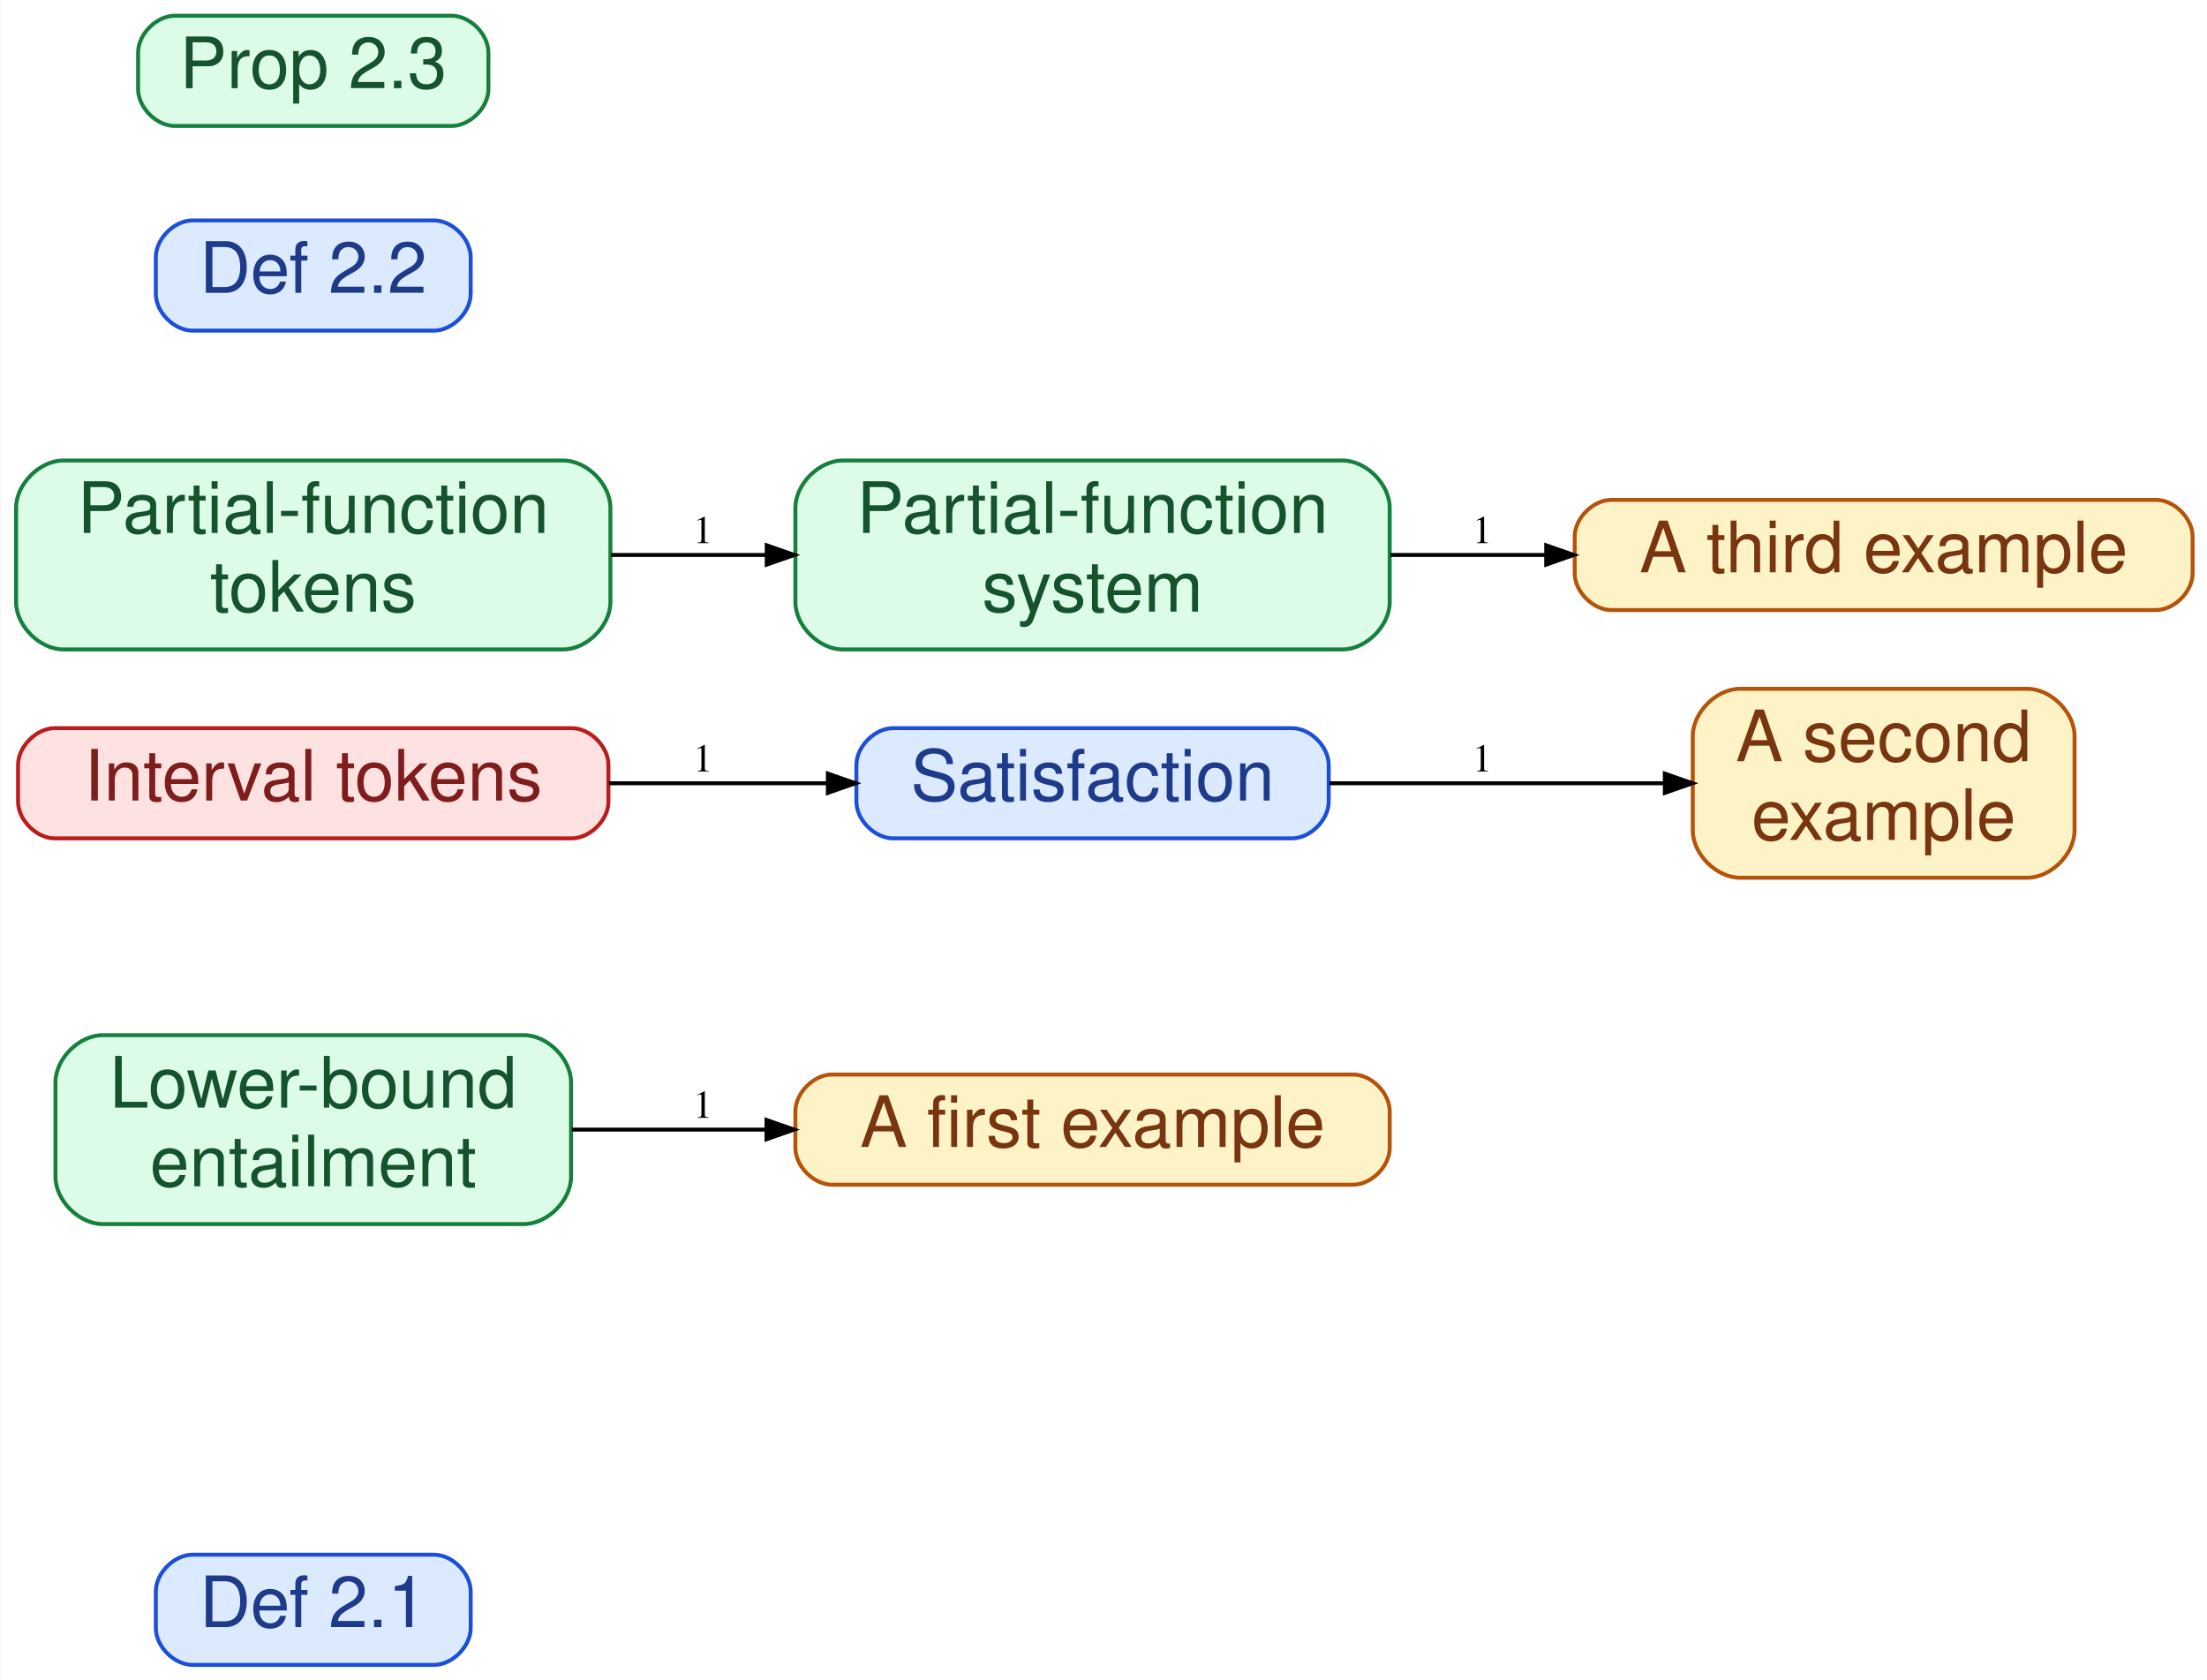
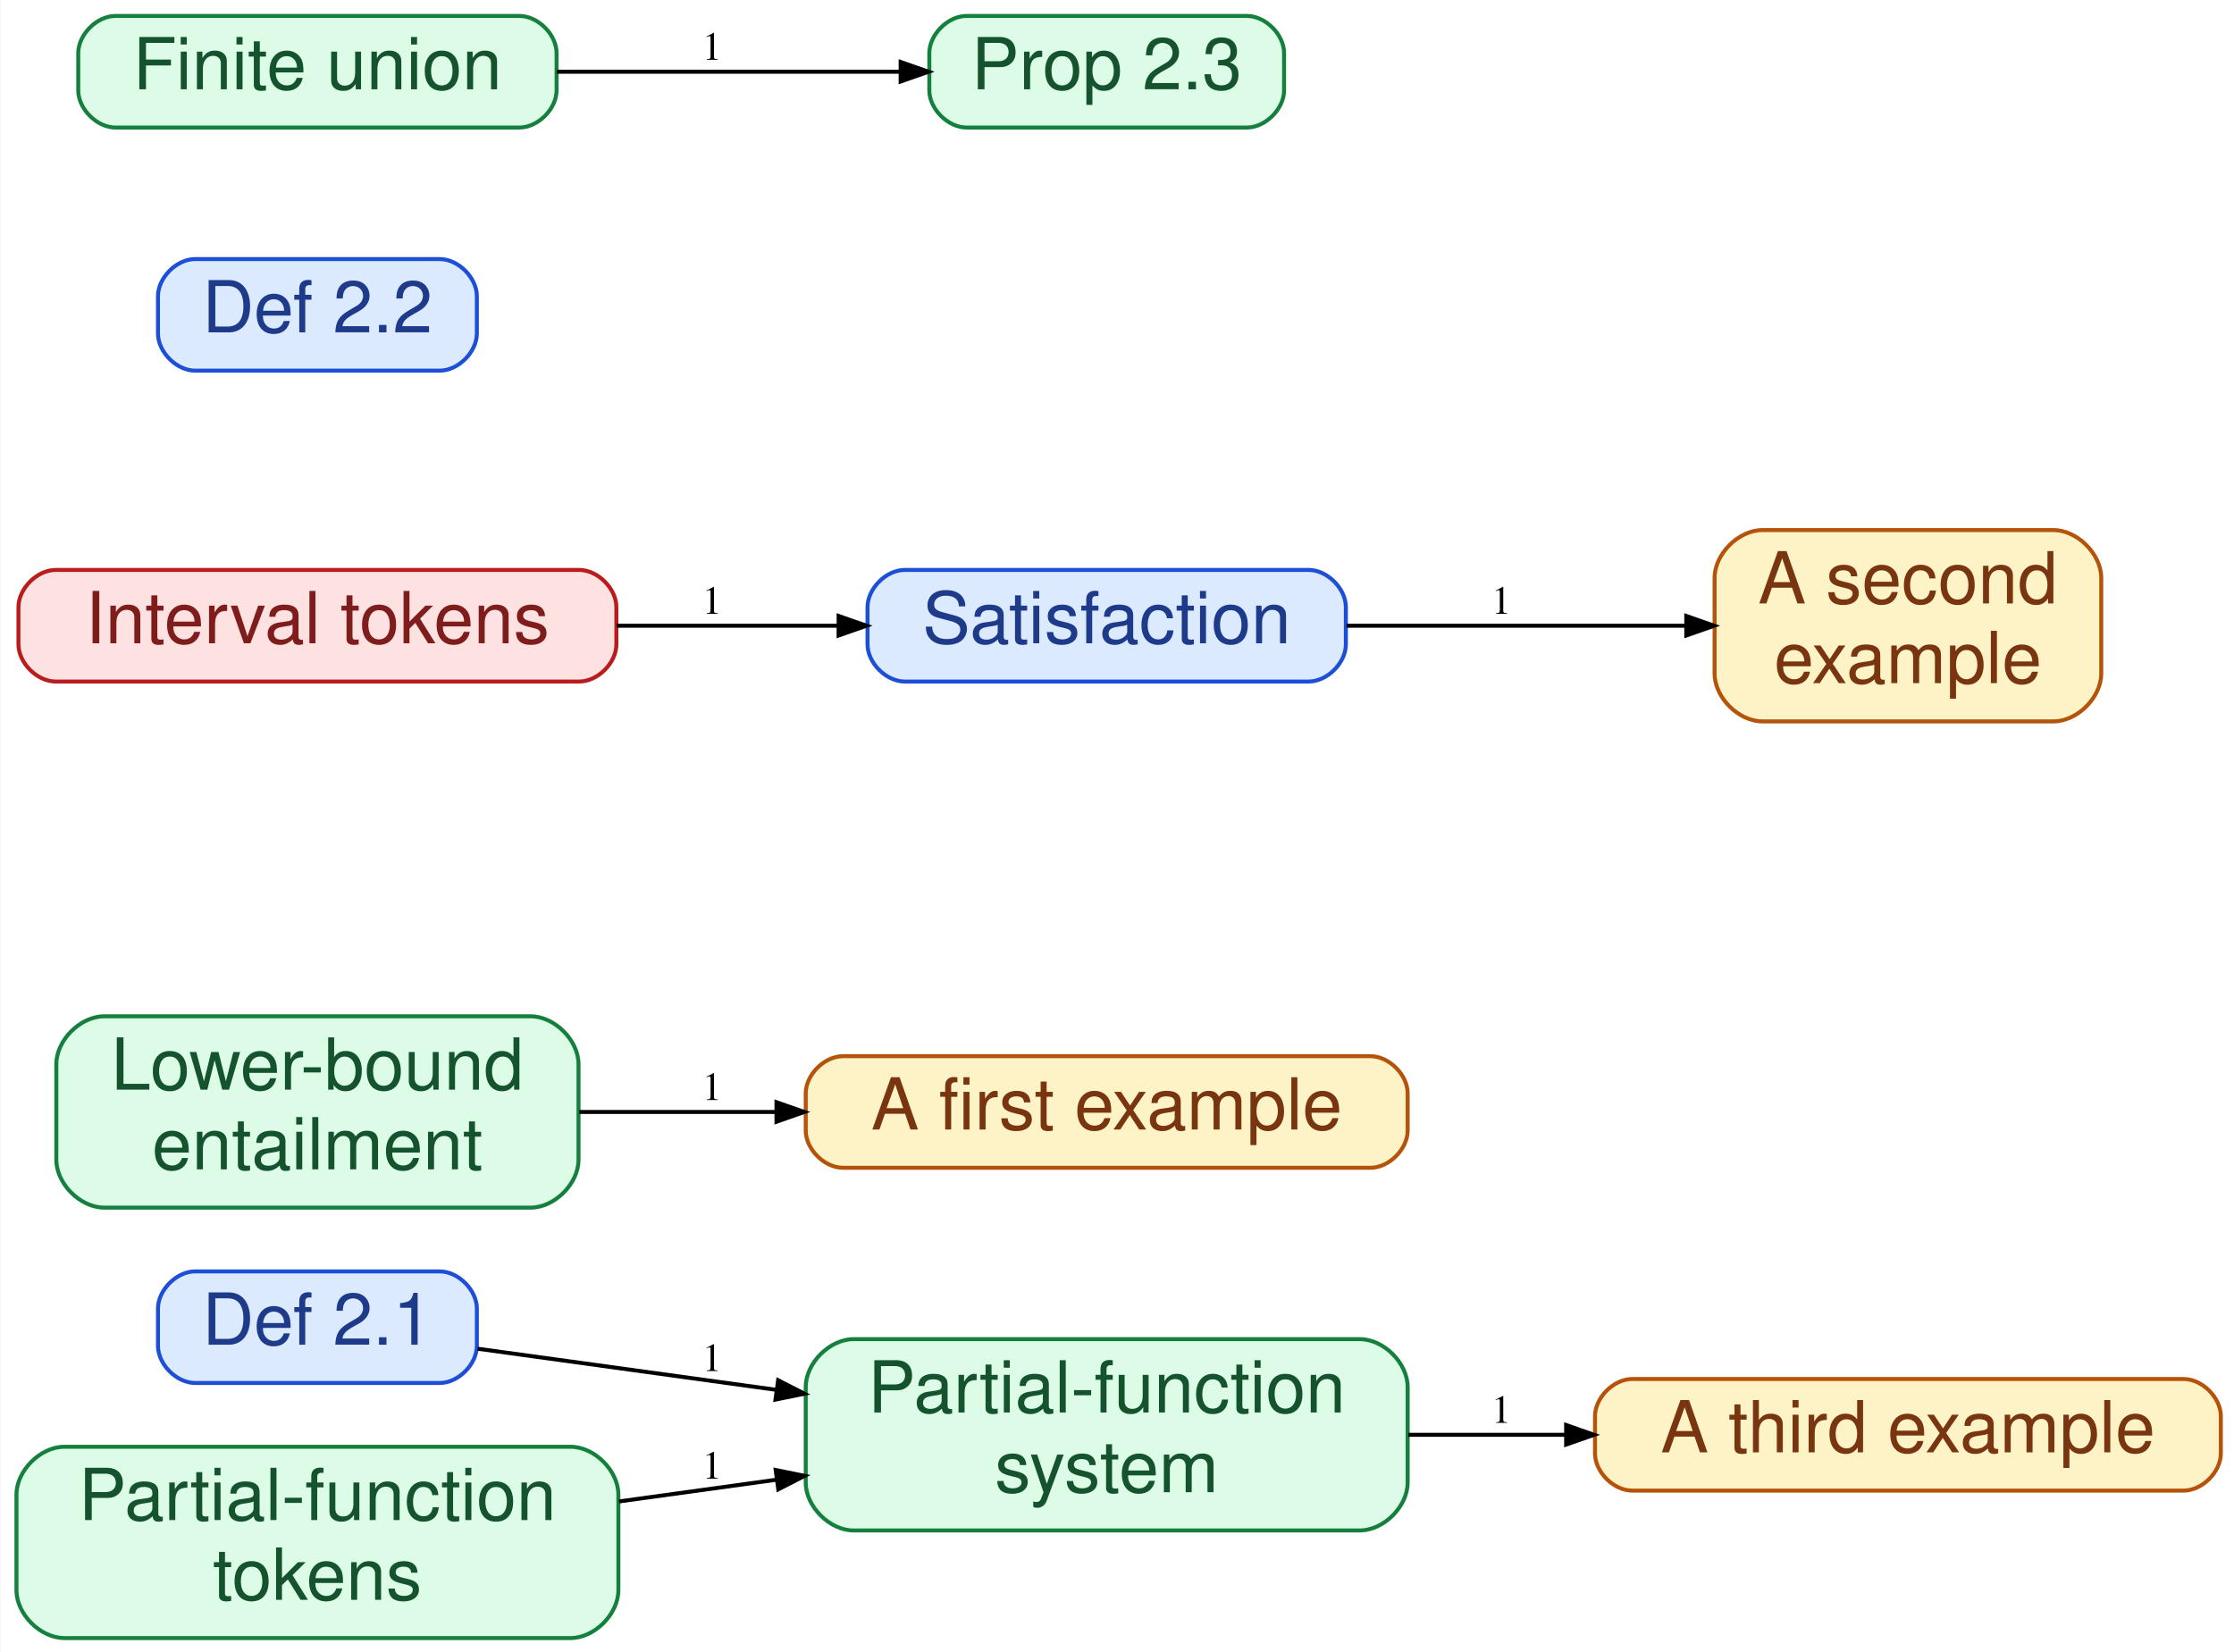
- <svg xmlns="http://www.w3.org/2000/svg" width="757pt" height="576pt" viewBox="0.00 0.00 756.76 576.00">
-   <g id="graph0" class="graph" transform="scale(1.35 1.35) rotate(0) translate(4 423)">
-     <polygon fill="white" stroke="transparent" points="-4,4 -4,-423 557,-423 557,4 -4,4" />
+ <svg xmlns="http://www.w3.org/2000/svg" width="779pt" height="576pt" viewBox="0.00 0.00 778.64 576.00">
+   <g id="graph0" class="graph" transform="scale(1.39 1.39) rotate(0) translate(4 411)">
+     <polygon fill="white" stroke="transparent" points="-4,4 -4,-411 557,-411 557,4 -4,4" />
    <g id="node1" class="node">
-       <path fill="#dbeafe" stroke="#1d4ed8" d="M106.17,-28C106.17,-28 44.83,-28 44.83,-28 40.17,-28 35.5,-23.33 35.5,-18.67 35.5,-18.67 35.5,-9.33 35.5,-9.33 35.5,-4.67 40.17,0 44.83,0 44.83,0 106.17,0 106.17,0 110.83,0 115.5,-4.67 115.5,-9.33 115.5,-9.33 115.5,-18.67 115.5,-18.67 115.5,-23.33 110.83,-28 106.17,-28" />
-       <text text-anchor="middle" x="75.5" y="-9.6" font-family="Helvetica,sans-Serif" font-size="18.00" fill="#1e3a8a">Def 2.1</text>
+       <path fill="#dbeafe" stroke="#1d4ed8" d="M106.17,-92C106.17,-92 44.83,-92 44.83,-92 40.17,-92 35.5,-87.33 35.5,-82.67 35.5,-82.67 35.5,-73.33 35.5,-73.33 35.5,-68.67 40.17,-64 44.83,-64 44.83,-64 106.17,-64 106.17,-64 110.83,-64 115.5,-68.67 115.5,-73.33 115.5,-73.33 115.5,-82.67 115.5,-82.67 115.5,-87.33 110.83,-92 106.17,-92" />
+       <text text-anchor="middle" x="75.5" y="-73.6" font-family="Helvetica,sans-Serif" font-size="18.00" fill="#1e3a8a">Def 2.1</text>
+     </g>
+     <g id="node8" class="node">
+       <path fill="#dcfce7" stroke="#15803d" d="M337,-75C337,-75 210,-75 210,-75 204,-75 198,-69 198,-63 198,-63 198,-39 198,-39 198,-33 204,-27 210,-27 210,-27 337,-27 337,-27 343,-27 349,-33 349,-39 349,-39 349,-63 349,-63 349,-69 343,-75 337,-75" />
+       <text text-anchor="middle" x="273.5" y="-56.6" font-family="Helvetica,sans-Serif" font-size="18.00" fill="#14532d">Partial-function</text>
+       <text text-anchor="middle" x="273.5" y="-36.6" font-family="Helvetica,sans-Serif" font-size="18.00" fill="#14532d">system</text>
+     </g>
+     <g id="edge1" class="edge">
+       <path fill="none" stroke="black" d="M115.69,-72.6C137.14,-69.65 164.54,-65.87 190.42,-62.31" />
+       <polygon fill="black" stroke="black" points="191.08,-64.69 197.68,-61.31 190.41,-59.84 191.08,-64.69" />
+       <text text-anchor="middle" x="174.5" y="-67" font-family="Times,serif" font-size="10.00">1</text>
    </g>
    <g id="node2" class="node">
-       <path fill="#dcfce7" stroke="#15803d" d="M129,-160C129,-160 22,-160 22,-160 16,-160 10,-154 10,-148 10,-148 10,-124 10,-124 10,-118 16,-112 22,-112 22,-112 129,-112 129,-112 135,-112 141,-118 141,-124 141,-124 141,-148 141,-148 141,-154 135,-160 129,-160" />
-       <text text-anchor="middle" x="75.5" y="-141.6" font-family="Helvetica,sans-Serif" font-size="18.00" fill="#14532d">Lower-bound</text>
-       <text text-anchor="middle" x="75.5" y="-121.6" font-family="Helvetica,sans-Serif" font-size="18.00" fill="#14532d">entailment</text>
+       <path fill="#dcfce7" stroke="#15803d" d="M129,-156C129,-156 22,-156 22,-156 16,-156 10,-150 10,-144 10,-144 10,-120 10,-120 10,-114 16,-108 22,-108 22,-108 129,-108 129,-108 135,-108 141,-114 141,-120 141,-120 141,-144 141,-144 141,-150 135,-156 129,-156" />
+       <text text-anchor="middle" x="75.5" y="-137.6" font-family="Helvetica,sans-Serif" font-size="18.00" fill="#14532d">Lower-bound</text>
+       <text text-anchor="middle" x="75.5" y="-117.6" font-family="Helvetica,sans-Serif" font-size="18.00" fill="#14532d">entailment</text>
    </g>
    <g id="node3" class="node">
-       <path fill="#fef3c7" stroke="#b45309" d="M339.67,-150C339.67,-150 207.33,-150 207.33,-150 202.67,-150 198,-145.33 198,-140.67 198,-140.67 198,-131.33 198,-131.33 198,-126.67 202.67,-122 207.33,-122 207.33,-122 339.67,-122 339.67,-122 344.33,-122 349,-126.67 349,-131.33 349,-131.33 349,-140.67 349,-140.67 349,-145.33 344.33,-150 339.67,-150" />
-       <text text-anchor="middle" x="273.5" y="-131.6" font-family="Helvetica,sans-Serif" font-size="18.00" fill="#78350f">A first example</text>
+       <path fill="#fef3c7" stroke="#b45309" d="M339.67,-146C339.67,-146 207.33,-146 207.33,-146 202.67,-146 198,-141.33 198,-136.67 198,-136.67 198,-127.33 198,-127.33 198,-122.67 202.67,-118 207.33,-118 207.33,-118 339.67,-118 339.67,-118 344.33,-118 349,-122.67 349,-127.33 349,-127.33 349,-136.67 349,-136.67 349,-141.33 344.33,-146 339.67,-146" />
+       <text text-anchor="middle" x="273.5" y="-127.6" font-family="Helvetica,sans-Serif" font-size="18.00" fill="#78350f">A first example</text>
    </g>
-     <g id="edge1" class="edge">
-       <path fill="none" stroke="black" d="M141.22,-136C157.03,-136 174.14,-136 190.63,-136" />
-       <polygon fill="black" stroke="black" points="190.66,-138.45 197.66,-136 190.66,-133.55 190.66,-138.45" />
-       <text text-anchor="middle" x="174.5" y="-139" font-family="Times,serif" font-size="10.00">1</text>
+     <g id="edge3" class="edge">
+       <path fill="none" stroke="black" d="M141.22,-132C157.03,-132 174.14,-132 190.63,-132" />
+       <polygon fill="black" stroke="black" points="190.66,-134.45 197.66,-132 190.66,-129.55 190.66,-134.45" />
+       <text text-anchor="middle" x="174.5" y="-135" font-family="Times,serif" font-size="10.00">1</text>
    </g>
    <g id="node4" class="node">
-       <path fill="#fee2e2" stroke="#b91c1c" d="M141.17,-238C141.17,-238 9.83,-238 9.83,-238 5.17,-238 0.5,-233.33 0.5,-228.67 0.5,-228.67 0.5,-219.33 0.5,-219.33 0.5,-214.67 5.17,-210 9.83,-210 9.83,-210 141.17,-210 141.17,-210 145.83,-210 150.5,-214.67 150.5,-219.33 150.5,-219.33 150.5,-228.67 150.5,-228.67 150.5,-233.33 145.83,-238 141.17,-238" />
-       <text text-anchor="middle" x="75.5" y="-219.6" font-family="Helvetica,sans-Serif" font-size="18.00" fill="#7f1d1d">Interval tokens</text>
+       <path fill="#fee2e2" stroke="#b91c1c" d="M141.17,-268C141.17,-268 9.83,-268 9.83,-268 5.17,-268 0.5,-263.33 0.5,-258.67 0.5,-258.67 0.5,-249.33 0.5,-249.33 0.5,-244.67 5.17,-240 9.83,-240 9.83,-240 141.17,-240 141.17,-240 145.83,-240 150.5,-244.67 150.5,-249.33 150.5,-249.33 150.5,-258.67 150.5,-258.67 150.5,-263.33 145.83,-268 141.17,-268" />
+       <text text-anchor="middle" x="75.5" y="-249.6" font-family="Helvetica,sans-Serif" font-size="18.00" fill="#7f1d1d">Interval tokens</text>
    </g>
    <g id="node5" class="node">
-       <path fill="#dbeafe" stroke="#1d4ed8" d="M324.17,-238C324.17,-238 222.83,-238 222.83,-238 218.17,-238 213.5,-233.33 213.5,-228.67 213.5,-228.67 213.5,-219.33 213.5,-219.33 213.5,-214.67 218.17,-210 222.83,-210 222.83,-210 324.17,-210 324.17,-210 328.83,-210 333.5,-214.67 333.5,-219.33 333.5,-219.33 333.5,-228.67 333.5,-228.67 333.5,-233.33 328.83,-238 324.17,-238" />
-       <text text-anchor="middle" x="273.5" y="-219.6" font-family="Helvetica,sans-Serif" font-size="18.00" fill="#1e3a8a">Satisfaction</text>
+       <path fill="#dbeafe" stroke="#1d4ed8" d="M324.17,-268C324.17,-268 222.83,-268 222.83,-268 218.17,-268 213.5,-263.33 213.5,-258.67 213.5,-258.67 213.5,-249.33 213.5,-249.33 213.5,-244.67 218.17,-240 222.83,-240 222.83,-240 324.17,-240 324.17,-240 328.83,-240 333.5,-244.67 333.5,-249.33 333.5,-249.33 333.5,-258.67 333.5,-258.67 333.5,-263.33 328.83,-268 324.17,-268" />
+       <text text-anchor="middle" x="273.5" y="-249.6" font-family="Helvetica,sans-Serif" font-size="18.00" fill="#1e3a8a">Satisfaction</text>
+     </g>
+     <g id="edge7" class="edge">
+       <path fill="none" stroke="black" d="M150.6,-254C168.88,-254 188.34,-254 206.22,-254" />
+       <polygon fill="black" stroke="black" points="206.25,-256.45 213.25,-254 206.25,-251.55 206.25,-256.45" />
+       <text text-anchor="middle" x="174.5" y="-257" font-family="Times,serif" font-size="10.00">1</text>
+     </g>
+     <g id="node6" class="node">
+       <path fill="#fef3c7" stroke="#b45309" d="M511,-278C511,-278 438,-278 438,-278 432,-278 426,-272 426,-266 426,-266 426,-242 426,-242 426,-236 432,-230 438,-230 438,-230 511,-230 511,-230 517,-230 523,-236 523,-242 523,-242 523,-266 523,-266 523,-272 517,-278 511,-278" />
+       <text text-anchor="middle" x="474.5" y="-259.6" font-family="Helvetica,sans-Serif" font-size="18.00" fill="#78350f">A second</text>
+       <text text-anchor="middle" x="474.5" y="-239.6" font-family="Helvetica,sans-Serif" font-size="18.00" fill="#78350f">example</text>
+     </g>
+     <g id="edge6" class="edge">
+       <path fill="none" stroke="black" d="M333.67,-254C360.58,-254 392.24,-254 418.61,-254" />
+       <polygon fill="black" stroke="black" points="418.9,-256.45 425.9,-254 418.9,-251.55 418.9,-256.45" />
+       <text text-anchor="middle" x="372.5" y="-257" font-family="Times,serif" font-size="10.00">1</text>
+     </g>
+     <g id="node7" class="node">
+       <path fill="#dcfce7" stroke="#15803d" d="M139,-48C139,-48 12,-48 12,-48 6,-48 0,-42 0,-36 0,-36 0,-12 0,-12 0,-6 6,0 12,0 12,0 139,0 139,0 145,0 151,-6 151,-12 151,-12 151,-36 151,-36 151,-42 145,-48 139,-48" />
+       <text text-anchor="middle" x="75.5" y="-29.6" font-family="Helvetica,sans-Serif" font-size="18.00" fill="#14532d">Partial-function</text>
+       <text text-anchor="middle" x="75.5" y="-9.6" font-family="Helvetica,sans-Serif" font-size="18.00" fill="#14532d">tokens</text>
    </g>
    <g id="edge5" class="edge">
-       <path fill="none" stroke="black" d="M150.6,-224C168.88,-224 188.34,-224 206.22,-224" />
-       <polygon fill="black" stroke="black" points="206.25,-226.45 213.25,-224 206.25,-221.55 206.25,-226.45" />
-       <text text-anchor="middle" x="174.5" y="-227" font-family="Times,serif" font-size="10.00">1</text>
+       <path fill="none" stroke="black" d="M151.16,-34.28C164.03,-36.06 177.47,-37.91 190.52,-39.71" />
+       <polygon fill="black" stroke="black" points="190.46,-42.17 197.72,-40.7 191.12,-37.32 190.46,-42.17" />
+       <text text-anchor="middle" x="174.5" y="-40" font-family="Times,serif" font-size="10.00">1</text>
    </g>
-     <g id="node6" class="node">
-       <path fill="#fef3c7" stroke="#b45309" d="M511,-248C511,-248 438,-248 438,-248 432,-248 426,-242 426,-236 426,-236 426,-212 426,-212 426,-206 432,-200 438,-200 438,-200 511,-200 511,-200 517,-200 523,-206 523,-212 523,-212 523,-236 523,-236 523,-242 517,-248 511,-248" />
-       <text text-anchor="middle" x="474.5" y="-229.6" font-family="Helvetica,sans-Serif" font-size="18.00" fill="#78350f">A second</text>
-       <text text-anchor="middle" x="474.5" y="-209.6" font-family="Helvetica,sans-Serif" font-size="18.00" fill="#78350f">example</text>
+     <g id="node9" class="node">
+       <path fill="#fef3c7" stroke="#b45309" d="M543.67,-65C543.67,-65 405.33,-65 405.33,-65 400.67,-65 396,-60.33 396,-55.67 396,-55.67 396,-46.33 396,-46.33 396,-41.67 400.67,-37 405.33,-37 405.33,-37 543.67,-37 543.67,-37 548.33,-37 553,-41.67 553,-46.33 553,-46.33 553,-55.67 553,-55.67 553,-60.33 548.33,-65 543.67,-65" />
+       <text text-anchor="middle" x="474.5" y="-46.6" font-family="Helvetica,sans-Serif" font-size="18.00" fill="#78350f">A third example</text>
    </g>
    <g id="edge4" class="edge">
-       <path fill="none" stroke="black" d="M333.67,-224C360.58,-224 392.24,-224 418.61,-224" />
-       <polygon fill="black" stroke="black" points="418.9,-226.45 425.9,-224 418.9,-221.55 418.9,-226.45" />
-       <text text-anchor="middle" x="372.5" y="-227" font-family="Times,serif" font-size="10.00">1</text>
+       <path fill="none" stroke="black" d="M349.17,-51C362.01,-51 375.44,-51 388.53,-51" />
+       <polygon fill="black" stroke="black" points="388.76,-53.45 395.76,-51 388.76,-48.55 388.76,-53.45" />
+       <text text-anchor="middle" x="372.5" y="-54" font-family="Times,serif" font-size="10.00">1</text>
    </g>
-     <g id="node7" class="node">
-       <path fill="#dcfce7" stroke="#15803d" d="M139,-306C139,-306 12,-306 12,-306 6,-306 0,-300 0,-294 0,-294 0,-270 0,-270 0,-264 6,-258 12,-258 12,-258 139,-258 139,-258 145,-258 151,-264 151,-270 151,-270 151,-294 151,-294 151,-300 145,-306 139,-306" />
-       <text text-anchor="middle" x="75.5" y="-287.6" font-family="Helvetica,sans-Serif" font-size="18.00" fill="#14532d">Partial-function</text>
-       <text text-anchor="middle" x="75.5" y="-267.6" font-family="Helvetica,sans-Serif" font-size="18.00" fill="#14532d">tokens</text>
+     <g id="node10" class="node">
+       <path fill="#dbeafe" stroke="#1d4ed8" d="M106.17,-346C106.17,-346 44.83,-346 44.83,-346 40.17,-346 35.5,-341.33 35.5,-336.67 35.5,-336.67 35.5,-327.33 35.5,-327.33 35.5,-322.67 40.17,-318 44.83,-318 44.83,-318 106.17,-318 106.17,-318 110.83,-318 115.5,-322.67 115.5,-327.33 115.5,-327.33 115.5,-336.67 115.5,-336.67 115.5,-341.33 110.83,-346 106.17,-346" />
+       <text text-anchor="middle" x="75.5" y="-327.6" font-family="Helvetica,sans-Serif" font-size="18.00" fill="#1e3a8a">Def 2.2</text>
    </g>
-     <g id="node8" class="node">
-       <path fill="#dcfce7" stroke="#15803d" d="M337,-306C337,-306 210,-306 210,-306 204,-306 198,-300 198,-294 198,-294 198,-270 198,-270 198,-264 204,-258 210,-258 210,-258 337,-258 337,-258 343,-258 349,-264 349,-270 349,-270 349,-294 349,-294 349,-300 343,-306 337,-306" />
-       <text text-anchor="middle" x="273.5" y="-287.6" font-family="Helvetica,sans-Serif" font-size="18.00" fill="#14532d">Partial-function</text>
-       <text text-anchor="middle" x="273.5" y="-267.6" font-family="Helvetica,sans-Serif" font-size="18.00" fill="#14532d">system</text>
+     <g id="node11" class="node">
+       <path fill="#dcfce7" stroke="#15803d" d="M126.17,-407C126.17,-407 24.83,-407 24.83,-407 20.17,-407 15.5,-402.33 15.5,-397.67 15.5,-397.67 15.5,-388.33 15.5,-388.33 15.5,-383.67 20.17,-379 24.83,-379 24.83,-379 126.17,-379 126.17,-379 130.83,-379 135.5,-383.67 135.5,-388.33 135.5,-388.33 135.5,-397.67 135.5,-397.67 135.5,-402.33 130.83,-407 126.17,-407" />
+       <text text-anchor="middle" x="75.5" y="-388.6" font-family="Helvetica,sans-Serif" font-size="18.00" fill="#14532d">Finite union</text>
    </g>
-     <g id="edge3" class="edge">
-       <path fill="none" stroke="black" d="M151.16,-282C164.03,-282 177.47,-282 190.52,-282" />
-       <polygon fill="black" stroke="black" points="190.72,-284.45 197.72,-282 190.72,-279.55 190.72,-284.45" />
-       <text text-anchor="middle" x="174.5" y="-285" font-family="Times,serif" font-size="10.00">1</text>
-     </g>
-     <g id="node9" class="node">
-       <path fill="#fef3c7" stroke="#b45309" d="M543.67,-296C543.67,-296 405.33,-296 405.33,-296 400.67,-296 396,-291.33 396,-286.67 396,-286.67 396,-277.33 396,-277.33 396,-272.67 400.67,-268 405.33,-268 405.33,-268 543.67,-268 543.67,-268 548.33,-268 553,-272.67 553,-277.33 553,-277.33 553,-286.67 553,-286.67 553,-291.33 548.33,-296 543.67,-296" />
-       <text text-anchor="middle" x="474.5" y="-277.6" font-family="Helvetica,sans-Serif" font-size="18.00" fill="#78350f">A third example</text>
+     <g id="node12" class="node">
+       <path fill="#dcfce7" stroke="#15803d" d="M308.67,-407C308.67,-407 238.33,-407 238.33,-407 233.67,-407 229,-402.33 229,-397.67 229,-397.67 229,-388.33 229,-388.33 229,-383.67 233.67,-379 238.33,-379 238.33,-379 308.67,-379 308.67,-379 313.33,-379 318,-383.67 318,-388.33 318,-388.33 318,-397.67 318,-397.67 318,-402.33 313.33,-407 308.67,-407" />
+       <text text-anchor="middle" x="273.5" y="-388.6" font-family="Helvetica,sans-Serif" font-size="18.00" fill="#14532d">Prop 2.3</text>
    </g>
    <g id="edge2" class="edge">
-       <path fill="none" stroke="black" d="M349.17,-282C362.01,-282 375.44,-282 388.53,-282" />
-       <polygon fill="black" stroke="black" points="388.76,-284.45 395.76,-282 388.76,-279.55 388.76,-284.45" />
-       <text text-anchor="middle" x="372.5" y="-285" font-family="Times,serif" font-size="10.00">1</text>
-     </g>
-     <g id="node10" class="node">
-       <path fill="#dbeafe" stroke="#1d4ed8" d="M106.17,-367C106.17,-367 44.83,-367 44.83,-367 40.17,-367 35.5,-362.33 35.5,-357.67 35.5,-357.67 35.5,-348.33 35.5,-348.33 35.5,-343.67 40.17,-339 44.83,-339 44.83,-339 106.17,-339 106.17,-339 110.83,-339 115.5,-343.67 115.5,-348.33 115.5,-348.33 115.5,-357.67 115.5,-357.67 115.5,-362.33 110.83,-367 106.17,-367" />
-       <text text-anchor="middle" x="75.5" y="-348.6" font-family="Helvetica,sans-Serif" font-size="18.00" fill="#1e3a8a">Def 2.2</text>
-     </g>
-     <g id="node11" class="node">
-       <path fill="#dcfce7" stroke="#15803d" d="M110.67,-419C110.67,-419 40.33,-419 40.33,-419 35.67,-419 31,-414.33 31,-409.67 31,-409.67 31,-400.33 31,-400.33 31,-395.67 35.67,-391 40.33,-391 40.33,-391 110.67,-391 110.67,-391 115.33,-391 120,-395.67 120,-400.33 120,-400.33 120,-409.67 120,-409.67 120,-414.33 115.33,-419 110.67,-419" />
-       <text text-anchor="middle" x="75.5" y="-400.6" font-family="Helvetica,sans-Serif" font-size="18.00" fill="#14532d">Prop 2.3</text>
+       <path fill="none" stroke="black" d="M135.57,-393C162.98,-393 195.23,-393 221.55,-393" />
+       <polygon fill="black" stroke="black" points="221.81,-395.45 228.81,-393 221.81,-390.55 221.81,-395.45" />
+       <text text-anchor="middle" x="174.5" y="-396" font-family="Times,serif" font-size="10.00">1</text>
    </g>
  </g>
</svg>
